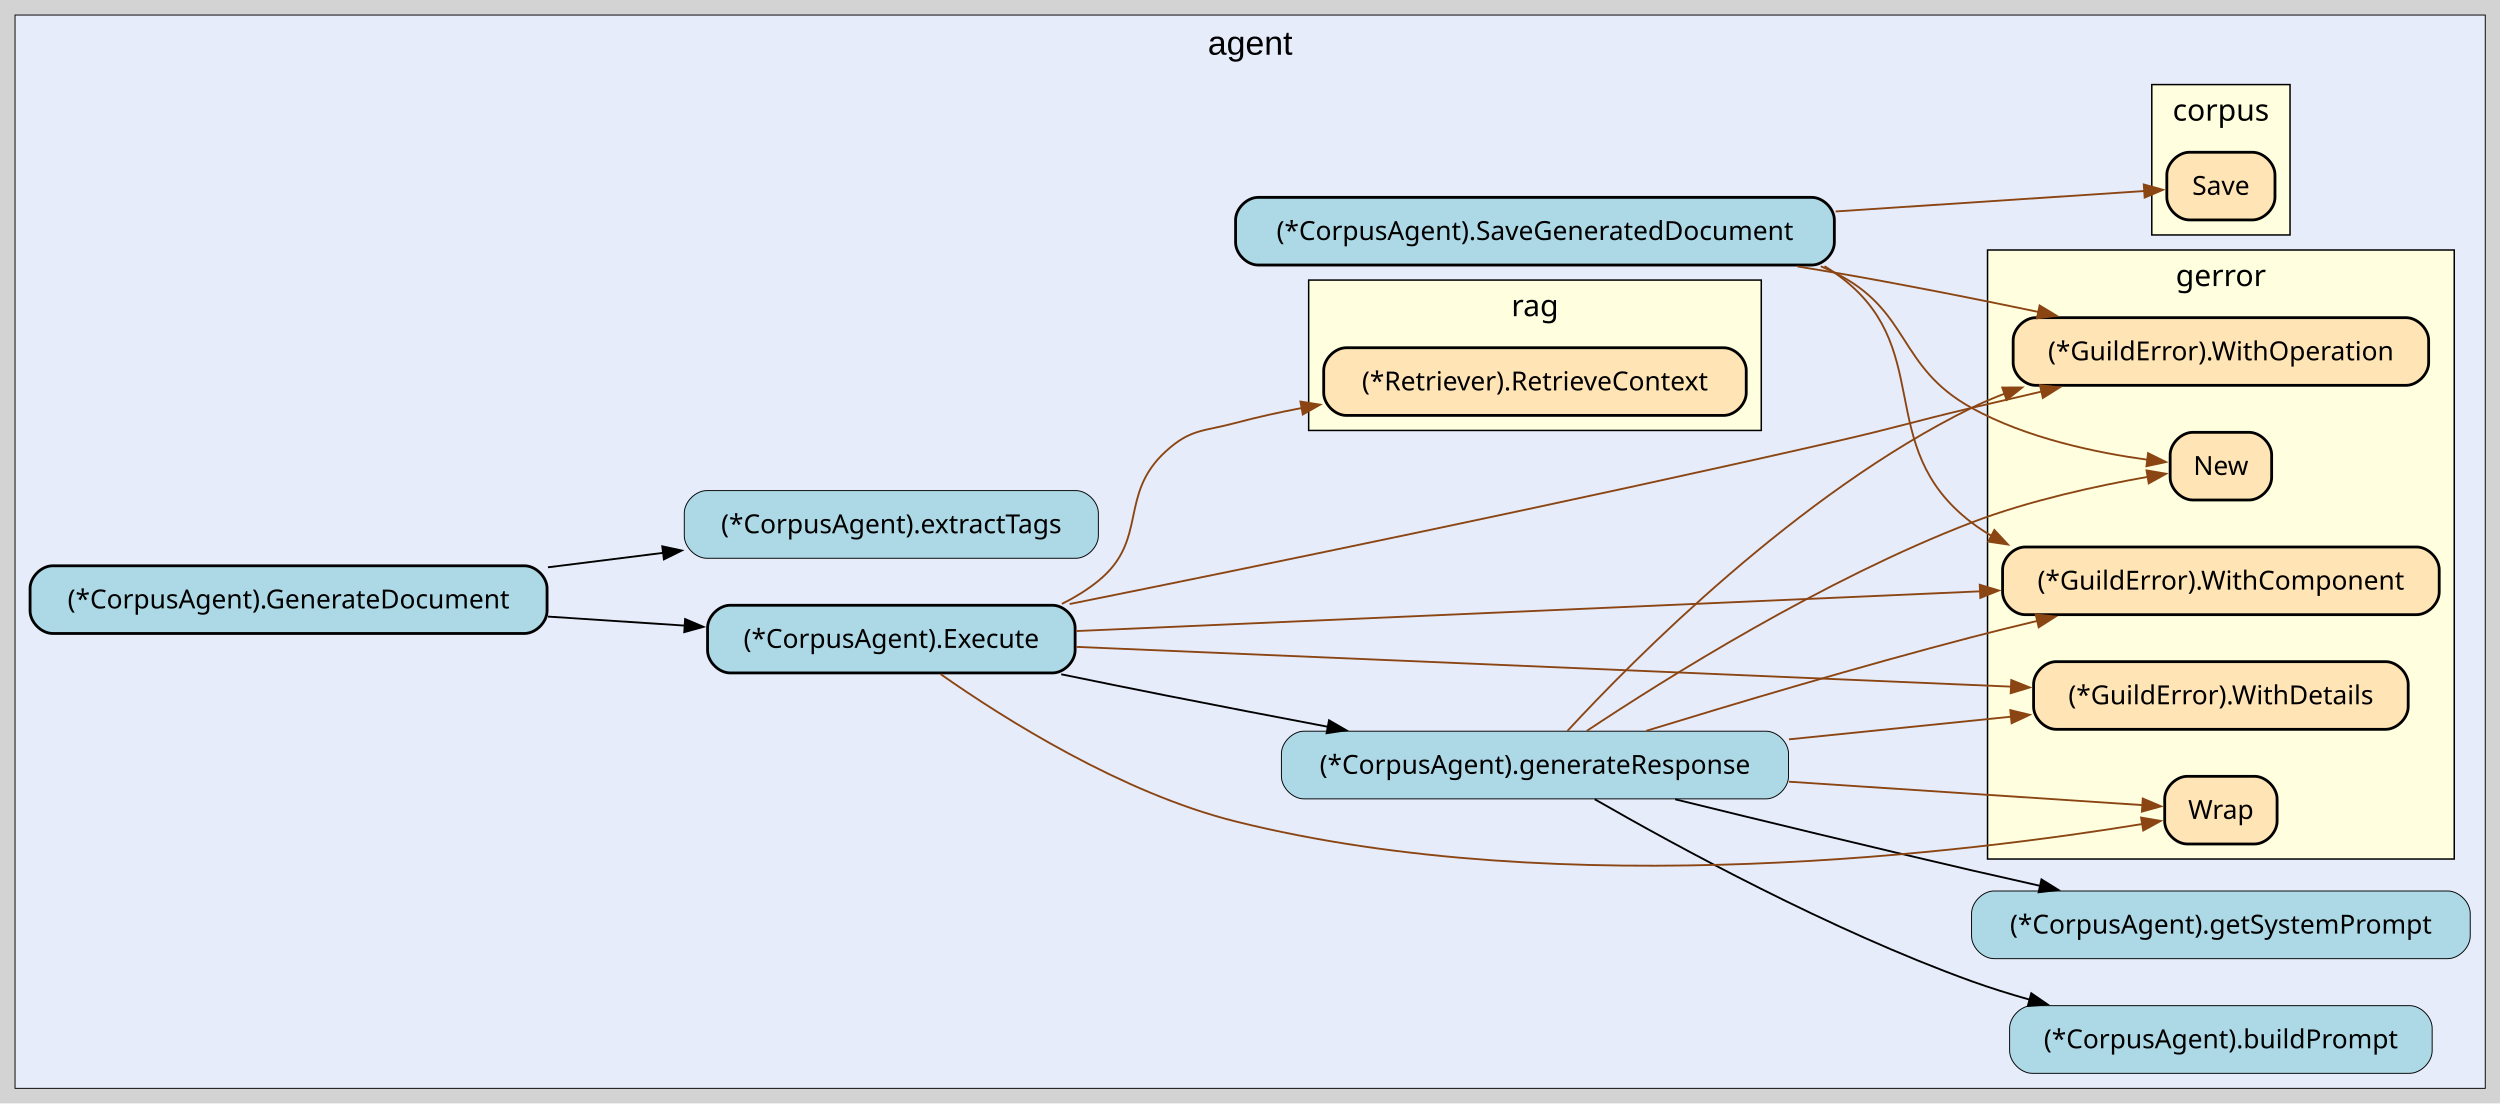
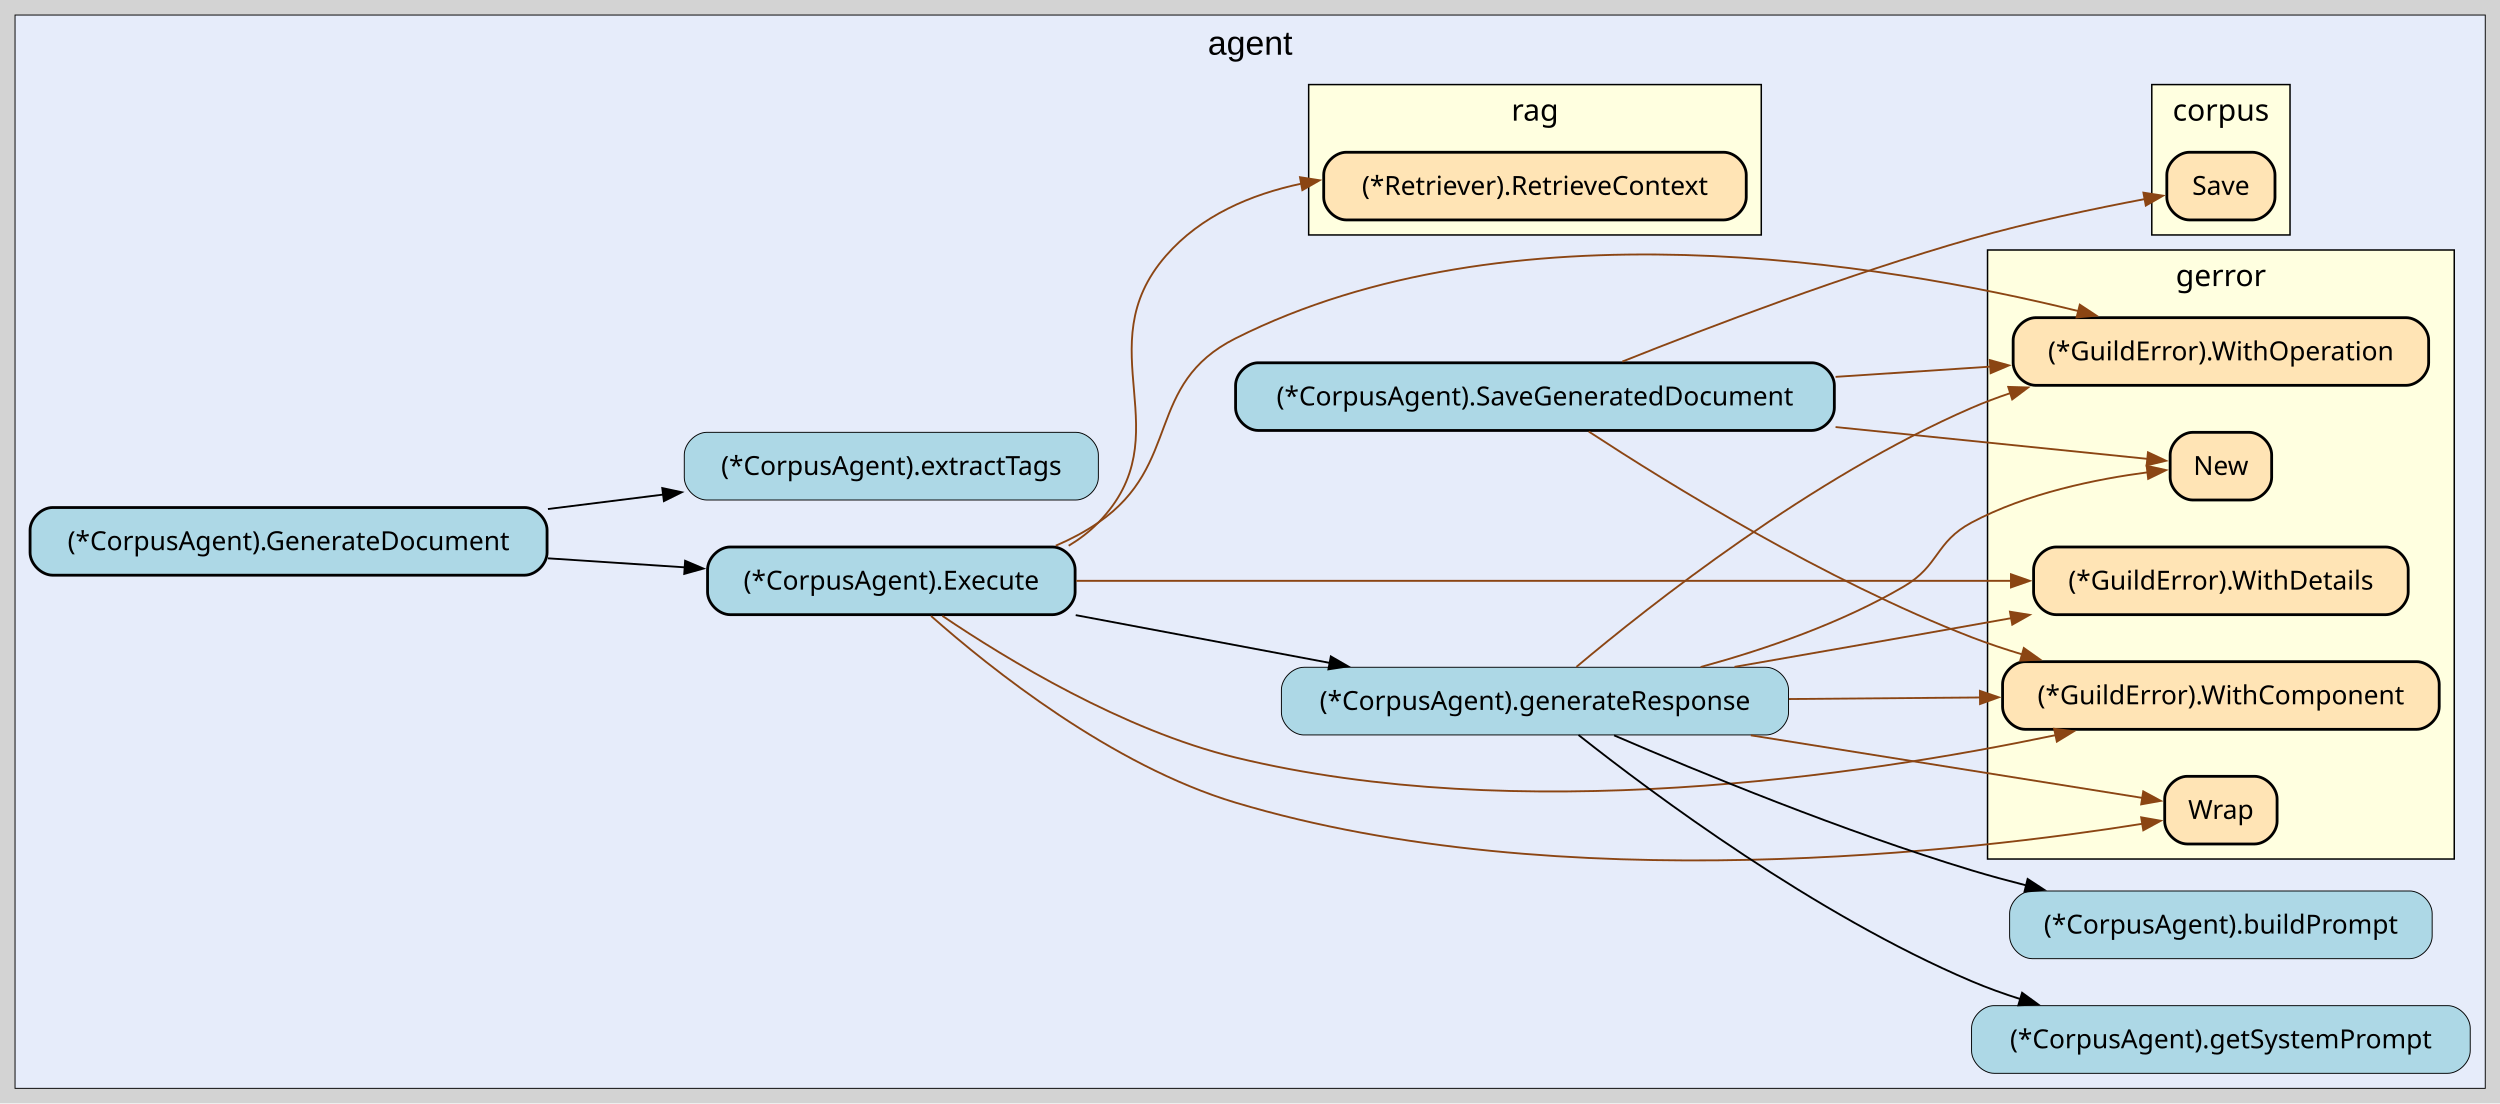
<svg xmlns="http://www.w3.org/2000/svg" xmlns:xlink="http://www.w3.org/1999/xlink" width="1330pt" height="587pt" viewBox="0.00 0.00 1330.00 587.00">
  <g id="graph0" class="graph" transform="scale(1 1) rotate(0) translate(0 587)">
    <polygon fill="lightgray" stroke="none" points="0,0 0,-587 1330.16,-587 1330.16,0 0,0" />
    <g id="clust1" class="cluster">
      <polygon fill="#e6ecfa" stroke="black" stroke-width="0.5" points="8,-8 8,-579 1322.16,-579 1322.16,-8 8,-8" />
      <text xml:space="preserve" text-anchor="middle" x="665.08" y="-557.9" font-family="Arial" font-size="18.00">agent</text>
    </g>
    <g id="clust2" class="cluster">
      <g id="a_clust2">
        <a xlink:href="/?f=github.com/guild-framework/guild-core/pkg/corpus" xlink:title="package: github.com/guild-framework/guild-core/pkg/corpus">
          <polygon fill="lightyellow" stroke="black" stroke-width="0.8" points="1144.75,-462 1144.75,-542 1218.29,-542 1218.29,-462 1144.75,-462" />
          <text xml:space="preserve" text-anchor="middle" x="1181.52" y="-522.8" font-family="Tahoma bold" font-size="16.00">corpus</text>
        </a>
      </g>
    </g>
    <g id="clust3" class="cluster">
      <g id="a_clust3">
        <a xlink:href="/?f=github.com/guild-framework/guild-core/pkg/gerror" xlink:title="package: github.com/guild-framework/guild-core/pkg/gerror">
          <polygon fill="lightyellow" stroke="black" stroke-width="0.8" points="1057.37,-130 1057.37,-454 1305.66,-454 1305.66,-130 1057.37,-130" />
          <text xml:space="preserve" text-anchor="middle" x="1181.52" y="-434.8" font-family="Tahoma bold" font-size="16.00">gerror</text>
        </a>
      </g>
    </g>
    <g id="clust4" class="cluster">
      <g id="a_clust4">
        <a xlink:href="/?f=github.com/guild-framework/guild-core/pkg/memory/rag" xlink:title="package: github.com/guild-framework/guild-core/pkg/memory/rag">
-           <polygon fill="lightyellow" stroke="black" stroke-width="0.8" points="696.21,-358 696.21,-438 937,-438 937,-358 696.21,-358" />
-           <text xml:space="preserve" text-anchor="middle" x="816.6" y="-418.8" font-family="Tahoma bold" font-size="16.00">rag</text>
+           <polygon fill="lightyellow" stroke="black" stroke-width="0.8" points="696.21,-462 696.21,-542 937,-542 937,-462 696.21,-462" />
+           <text xml:space="preserve" text-anchor="middle" x="816.6" y="-522.8" font-family="Tahoma bold" font-size="16.00">rag</text>
        </a>
      </g>
    </g>
    <g id="node1" class="node">
      <g id="a_node1">
-         <a xlink:title="(*github.com/guild-framework/guild-core/pkg/corpus/agent.CorpusAgent).generateResponse | defined in corpus_agent.go:158&#10;at corpus_agent.go:210: calling [(*github.com/guild-framework/guild-core/pkg/gerror.GuildError).WithDetails]&#10;at corpus_agent.go:211: calling [(*github.com/guild-framework/guild-core/pkg/gerror.GuildError).WithDetails]&#10;at corpus_agent.go:218: calling [(*github.com/guild-framework/guild-core/pkg/gerror.GuildError).WithDetails]&#10;at corpus_agent.go:215: calling [github.com/guild-framework/guild-core/pkg/gerror.New]&#10;at corpus_agent.go:207: calling [github.com/guild-framework/guild-core/pkg/gerror.Wrap]&#10;at corpus_agent.go:209: calling [(*github.com/guild-framework/guild-core/pkg/gerror.GuildError).WithOperation]&#10;at corpus_agent.go:217: calling [(*github.com/guild-framework/guild-core/pkg/gerror.GuildError).WithOperation]&#10;at corpus_agent.go:160: calling [(*github.com/guild-framework/guild-core/pkg/corpus/agent.CorpusAgent).buildPrompt]&#10;at corpus_agent.go:166: calling [(*github.com/guild-framework/guild-core/pkg/corpus/agent.CorpusAgent).getSystemPrompt]&#10;at corpus_agent.go:208: calling [(*github.com/guild-framework/guild-core/pkg/gerror.GuildError).WithComponent]&#10;at corpus_agent.go:216: calling [(*github.com/guild-framework/guild-core/pkg/gerror.GuildError).WithComponent]">
-           <path fill="lightblue" stroke="black" stroke-width="0.5" d="M939.5,-198C939.5,-198 693.71,-198 693.71,-198 687.71,-198 681.71,-192 681.71,-186 681.71,-186 681.71,-174 681.71,-174 681.71,-168 687.71,-162 693.71,-162 693.71,-162 939.5,-162 939.5,-162 945.5,-162 951.5,-168 951.5,-174 951.5,-174 951.5,-186 951.5,-186 951.5,-192 945.5,-198 939.5,-198" />
-           <text xml:space="preserve" text-anchor="middle" x="816.6" y="-175.32" font-family="Verdana" font-size="14.00">(*CorpusAgent).generateResponse</text>
-         </a>
-       </g>
-     </g>
-     <g id="node2" class="node">
-       <g id="a_node2">
-         <a xlink:title="(*github.com/guild-framework/guild-core/pkg/corpus/agent.CorpusAgent).buildPrompt | defined in corpus_agent.go:225">
-           <path fill="lightblue" stroke="black" stroke-width="0.5" d="M1281.91,-52C1281.91,-52 1081.12,-52 1081.12,-52 1075.12,-52 1069.12,-46 1069.12,-40 1069.12,-40 1069.12,-28 1069.12,-28 1069.12,-22 1075.12,-16 1081.12,-16 1081.12,-16 1281.91,-16 1281.91,-16 1287.91,-16 1293.91,-22 1293.91,-28 1293.91,-28 1293.91,-40 1293.91,-40 1293.91,-46 1287.91,-52 1281.91,-52" />
-           <text xml:space="preserve" text-anchor="middle" x="1181.52" y="-29.32" font-family="Verdana" font-size="14.00">(*CorpusAgent).buildPrompt</text>
-         </a>
-       </g>
-     </g>
-     <g id="edge17" class="edge">
-       <g id="a_edge17">
-         <a xlink:title="at corpus_agent.go:160: calling [(*github.com/guild-framework/guild-core/pkg/corpus/agent.CorpusAgent).buildPrompt]">
-           <path fill="none" stroke="black" d="M848.38,-161.81C891.77,-136.86 974,-92.02 1048.87,-65 1058.79,-61.42 1069.28,-58.14 1079.83,-55.17" />
-           <polygon fill="black" stroke="black" points="1080.64,-58.58 1089.37,-52.58 1078.8,-51.82 1080.64,-58.58" />
-         </a>
-       </g>
-     </g>
-     <g id="node3" class="node">
-       <g id="a_node3">
-         <a xlink:title="(*github.com/guild-framework/guild-core/pkg/corpus/agent.CorpusAgent).getSystemPrompt | defined in corpus_agent.go:261">
-           <path fill="lightblue" stroke="black" stroke-width="0.5" d="M1302.16,-113C1302.16,-113 1060.87,-113 1060.87,-113 1054.87,-113 1048.87,-107 1048.87,-101 1048.87,-101 1048.87,-89 1048.87,-89 1048.87,-83 1054.87,-77 1060.87,-77 1060.87,-77 1302.16,-77 1302.16,-77 1308.16,-77 1314.16,-83 1314.16,-89 1314.16,-89 1314.16,-101 1314.16,-101 1314.16,-107 1308.16,-113 1302.16,-113" />
-           <text xml:space="preserve" text-anchor="middle" x="1181.52" y="-90.33" font-family="Verdana" font-size="14.00">(*CorpusAgent).getSystemPrompt</text>
+         <a xlink:title="(*github.com/guild-framework/guild-core/pkg/corpus/agent.CorpusAgent).SaveGeneratedDocument | defined in corpus_agent.go:139&#10;at corpus_agent.go:142: calling [github.com/guild-framework/guild-core/pkg/gerror.New]&#10;at corpus_agent.go:148: calling [github.com/guild-framework/guild-core/pkg/gerror.New]&#10;at corpus_agent.go:144: calling [(*github.com/guild-framework/guild-core/pkg/gerror.GuildError).WithOperation]&#10;at corpus_agent.go:150: calling [(*github.com/guild-framework/guild-core/pkg/gerror.GuildError).WithOperation]&#10;at corpus_agent.go:143: calling [(*github.com/guild-framework/guild-core/pkg/gerror.GuildError).WithComponent]&#10;at corpus_agent.go:149: calling [(*github.com/guild-framework/guild-core/pkg/gerror.GuildError).WithComponent]&#10;at corpus_agent.go:154: calling [github.com/guild-framework/guild-core/pkg/corpus.Save]">
+           <path fill="lightblue" stroke="black" stroke-width="1.5" d="M963.87,-394C963.87,-394 669.33,-394 669.33,-394 663.33,-394 657.33,-388 657.33,-382 657.33,-382 657.33,-370 657.33,-370 657.33,-364 663.33,-358 669.33,-358 669.33,-358 963.87,-358 963.87,-358 969.87,-358 975.87,-364 975.87,-370 975.87,-370 975.87,-382 975.87,-382 975.87,-388 969.87,-394 963.87,-394" />
+           <text xml:space="preserve" text-anchor="middle" x="816.6" y="-371.32" font-family="Verdana" font-size="14.00">(*CorpusAgent).SaveGeneratedDocument</text>
+         </a>
+       </g>
+     </g>
+     <g id="node8" class="node">
+       <g id="a_node8">
+         <a xlink:title="github.com/guild-framework/guild-core/pkg/corpus.Save | defined in storage.go:80">
+           <path fill="moccasin" stroke="black" stroke-width="1.5" d="M1198.29,-506C1198.29,-506 1164.75,-506 1164.75,-506 1158.75,-506 1152.75,-500 1152.75,-494 1152.75,-494 1152.75,-482 1152.75,-482 1152.75,-476 1158.75,-470 1164.75,-470 1164.75,-470 1198.29,-470 1198.29,-470 1204.29,-470 1210.29,-476 1210.29,-482 1210.29,-482 1210.29,-494 1210.29,-494 1210.29,-500 1204.29,-506 1198.29,-506" />
+           <text xml:space="preserve" text-anchor="middle" x="1181.52" y="-483.32" font-family="Verdana" font-size="14.00">Save</text>
        </a>
      </g>
    </g>
    <g id="edge18" class="edge">
      <g id="a_edge18">
-         <a xlink:title="at corpus_agent.go:166: calling [(*github.com/guild-framework/guild-core/pkg/corpus/agent.CorpusAgent).getSystemPrompt]">
-           <path fill="none" stroke="black" d="M891.2,-161.77C936.59,-150.62 996.04,-136.21 1048.87,-124 1060.65,-121.28 1073.04,-118.47 1085.32,-115.73" />
-           <polygon fill="black" stroke="black" points="1086.06,-119.15 1095.06,-113.56 1084.54,-112.31 1086.06,-119.15" />
+         <a xlink:title="at corpus_agent.go:154: calling [github.com/guild-framework/guild-core/pkg/corpus.Save]">
+           <path fill="none" stroke="saddlebrown" d="M863.06,-394.64C909.25,-413.07 983.16,-441.18 1048.87,-460 1079.49,-468.77 1114.83,-476.14 1141.18,-481.12" />
+           <polygon fill="saddlebrown" stroke="saddlebrown" points="1140.29,-484.51 1150.76,-482.89 1141.56,-477.63 1140.29,-484.51" />
        </a>
      </g>
    </g>
    <g id="node9" class="node">
      <g id="a_node9">
-         <a xlink:title="github.com/guild-framework/guild-core/pkg/gerror.Wrap | defined in errors.go:223">
-           <path fill="moccasin" stroke="black" stroke-width="1.5" d="M1199.41,-174C1199.41,-174 1163.62,-174 1163.62,-174 1157.62,-174 1151.62,-168 1151.62,-162 1151.62,-162 1151.62,-150 1151.62,-150 1151.62,-144 1157.62,-138 1163.62,-138 1163.62,-138 1199.41,-138 1199.41,-138 1205.41,-138 1211.41,-144 1211.41,-150 1211.41,-150 1211.41,-162 1211.41,-162 1211.41,-168 1205.41,-174 1199.41,-174" />
-           <text xml:space="preserve" text-anchor="middle" x="1181.52" y="-151.32" font-family="Verdana" font-size="14.00">Wrap</text>
-         </a>
-       </g>
-     </g>
-     <g id="edge8" class="edge">
-       <g id="a_edge8">
-         <a xlink:title="at corpus_agent.go:207: calling [github.com/guild-framework/guild-core/pkg/gerror.Wrap]">
-           <path fill="none" stroke="saddlebrown" d="M951.71,-171.13C1018.43,-166.72 1094.34,-161.7 1139.79,-158.69" />
-           <polygon fill="saddlebrown" stroke="saddlebrown" points="1139.95,-162.19 1149.7,-158.04 1139.49,-155.21 1139.95,-162.19" />
+         <a xlink:title="github.com/guild-framework/guild-core/pkg/gerror.New | defined in errors.go:190">
+           <path fill="moccasin" stroke="black" stroke-width="1.5" d="M1196.52,-357C1196.52,-357 1166.52,-357 1166.52,-357 1160.52,-357 1154.52,-351 1154.52,-345 1154.52,-345 1154.52,-333 1154.52,-333 1154.52,-327 1160.52,-321 1166.52,-321 1166.52,-321 1196.52,-321 1196.52,-321 1202.52,-321 1208.52,-327 1208.52,-333 1208.52,-333 1208.52,-345 1208.52,-345 1208.52,-351 1202.52,-357 1196.52,-357" />
+           <text xml:space="preserve" text-anchor="middle" x="1181.52" y="-334.32" font-family="Verdana" font-size="14.00">New</text>
+         </a>
+       </g>
+     </g>
+     <g id="edge7" class="edge">
+       <g id="a_edge7">
+         <a xlink:title="at corpus_agent.go:142: calling [github.com/guild-framework/guild-core/pkg/gerror.New]&#10;at corpus_agent.go:148: calling [github.com/guild-framework/guild-core/pkg/gerror.New]">
+           <path fill="none" stroke="saddlebrown" d="M976.52,-359.8C1037.96,-353.53 1102.92,-346.91 1142.59,-342.87" />
+           <polygon fill="saddlebrown" stroke="saddlebrown" points="1142.72,-346.37 1152.31,-341.88 1142.01,-339.41 1142.72,-346.37" />
        </a>
      </g>
    </g>
    <g id="node10" class="node">
      <g id="a_node10">
        <a xlink:title="(*github.com/guild-framework/guild-core/pkg/gerror.GuildError).WithComponent | defined in errors.go:156">
-           <path fill="moccasin" stroke="black" stroke-width="1.5" d="M1285.66,-296C1285.66,-296 1077.37,-296 1077.37,-296 1071.37,-296 1065.37,-290 1065.37,-284 1065.37,-284 1065.37,-272 1065.37,-272 1065.37,-266 1071.37,-260 1077.37,-260 1077.37,-260 1285.66,-260 1285.66,-260 1291.66,-260 1297.66,-266 1297.66,-272 1297.66,-272 1297.66,-284 1297.66,-284 1297.66,-290 1291.66,-296 1285.66,-296" />
-           <text xml:space="preserve" text-anchor="middle" x="1181.52" y="-273.32" font-family="Verdana" font-size="14.00">(*GuildError).WithComponent</text>
-         </a>
-       </g>
-     </g>
-     <g id="edge19" class="edge">
-       <g id="a_edge19">
-         <a xlink:title="at corpus_agent.go:208: calling [(*github.com/guild-framework/guild-core/pkg/gerror.GuildError).WithComponent]&#10;at corpus_agent.go:216: calling [(*github.com/guild-framework/guild-core/pkg/gerror.GuildError).WithComponent]">
-           <path fill="none" stroke="saddlebrown" d="M875.78,-198.19C922.38,-212.5 989.54,-232.53 1048.87,-248 1060.25,-250.97 1072.22,-253.92 1084.11,-256.75" />
-           <polygon fill="saddlebrown" stroke="saddlebrown" points="1082.99,-260.09 1093.52,-258.97 1084.59,-253.27 1082.99,-260.09" />
+           <path fill="moccasin" stroke="black" stroke-width="1.5" d="M1285.66,-235C1285.66,-235 1077.37,-235 1077.37,-235 1071.37,-235 1065.37,-229 1065.37,-223 1065.37,-223 1065.37,-211 1065.37,-211 1065.37,-205 1071.37,-199 1077.37,-199 1077.37,-199 1285.66,-199 1285.66,-199 1291.66,-199 1297.66,-205 1297.66,-211 1297.66,-211 1297.66,-223 1297.66,-223 1297.66,-229 1291.66,-235 1285.66,-235" />
+           <text xml:space="preserve" text-anchor="middle" x="1181.52" y="-212.32" font-family="Verdana" font-size="14.00">(*GuildError).WithComponent</text>
+         </a>
+       </g>
+     </g>
+     <g id="edge17" class="edge">
+       <g id="a_edge17">
+         <a xlink:title="at corpus_agent.go:143: calling [(*github.com/guild-framework/guild-core/pkg/gerror.GuildError).WithComponent]&#10;at corpus_agent.go:149: calling [(*github.com/guild-framework/guild-core/pkg/gerror.GuildError).WithComponent]">
+           <path fill="none" stroke="saddlebrown" d="M845.22,-357.41C887.39,-329.8 971.17,-277.99 1048.87,-248 1057.53,-244.66 1066.65,-241.61 1075.89,-238.84" />
+           <polygon fill="saddlebrown" stroke="saddlebrown" points="1076.67,-242.26 1085.31,-236.14 1074.74,-235.53 1076.67,-242.26" />
        </a>
      </g>
    </g>
    <g id="node11" class="node">
      <g id="a_node11">
        <a xlink:title="(*github.com/guild-framework/guild-core/pkg/gerror.GuildError).WithOperation | defined in errors.go:162">
          <path fill="moccasin" stroke="black" stroke-width="1.5" d="M1280.04,-418C1280.04,-418 1083,-418 1083,-418 1077,-418 1071,-412 1071,-406 1071,-406 1071,-394 1071,-394 1071,-388 1077,-382 1083,-382 1083,-382 1280.04,-382 1280.04,-382 1286.04,-382 1292.04,-388 1292.04,-394 1292.04,-394 1292.04,-406 1292.04,-406 1292.04,-412 1286.04,-418 1280.04,-418" />
          <text xml:space="preserve" text-anchor="middle" x="1181.52" y="-395.32" font-family="Verdana" font-size="14.00">(*GuildError).WithOperation</text>
        </a>
      </g>
    </g>
-     <g id="edge13" class="edge">
-       <g id="a_edge13">
-         <a xlink:title="at corpus_agent.go:209: calling [(*github.com/guild-framework/guild-core/pkg/gerror.GuildError).WithOperation]&#10;at corpus_agent.go:217: calling [(*github.com/guild-framework/guild-core/pkg/gerror.GuildError).WithOperation]">
-           <path fill="none" stroke="saddlebrown" d="M833.88,-198.15C869.11,-236.26 956.72,-324.82 1048.87,-370 1054.6,-372.81 1060.6,-375.36 1066.75,-377.68" />
-           <polygon fill="saddlebrown" stroke="saddlebrown" points="1065.19,-380.84 1075.79,-380.86 1067.51,-374.24 1065.19,-380.84" />
-         </a>
-       </g>
-     </g>
-     <g id="node12" class="node">
-       <g id="a_node12">
-         <a xlink:title="(*github.com/guild-framework/guild-core/pkg/gerror.GuildError).WithDetails | defined in errors.go:147">
-           <path fill="moccasin" stroke="black" stroke-width="1.5" d="M1269.16,-235C1269.16,-235 1093.87,-235 1093.87,-235 1087.87,-235 1081.87,-229 1081.87,-223 1081.87,-223 1081.87,-211 1081.87,-211 1081.87,-205 1087.87,-199 1093.87,-199 1093.87,-199 1269.16,-199 1269.16,-199 1275.16,-199 1281.16,-205 1281.16,-211 1281.16,-211 1281.16,-223 1281.16,-223 1281.16,-229 1275.16,-235 1269.16,-235" />
-           <text xml:space="preserve" text-anchor="middle" x="1181.52" y="-212.32" font-family="Verdana" font-size="14.00">(*GuildError).WithDetails</text>
-         </a>
-       </g>
-     </g>
-     <g id="edge1" class="edge">
-       <g id="a_edge1">
-         <a xlink:title="at corpus_agent.go:210: calling [(*github.com/guild-framework/guild-core/pkg/gerror.GuildError).WithDetails]&#10;at corpus_agent.go:211: calling [(*github.com/guild-framework/guild-core/pkg/gerror.GuildError).WithDetails]&#10;at corpus_agent.go:218: calling [(*github.com/guild-framework/guild-core/pkg/gerror.GuildError).WithDetails]">
-           <path fill="none" stroke="saddlebrown" d="M951.71,-193.67C990.59,-197.64 1032.59,-201.92 1069.87,-205.72" />
-           <polygon fill="saddlebrown" stroke="saddlebrown" points="1069.47,-209.2 1079.77,-206.73 1070.18,-202.23 1069.47,-209.2" />
-         </a>
-       </g>
-     </g>
-     <g id="node13" class="node">
-       <g id="a_node13">
-         <a xlink:title="github.com/guild-framework/guild-core/pkg/gerror.New | defined in errors.go:190">
-           <path fill="moccasin" stroke="black" stroke-width="1.5" d="M1196.52,-357C1196.52,-357 1166.52,-357 1166.52,-357 1160.52,-357 1154.52,-351 1154.52,-345 1154.52,-345 1154.52,-333 1154.52,-333 1154.52,-327 1160.52,-321 1166.52,-321 1166.52,-321 1196.52,-321 1196.52,-321 1202.52,-321 1208.52,-327 1208.52,-333 1208.52,-333 1208.52,-345 1208.52,-345 1208.52,-351 1202.52,-357 1196.52,-357" />
-           <text xml:space="preserve" text-anchor="middle" x="1181.52" y="-334.32" font-family="Verdana" font-size="14.00">New</text>
-         </a>
-       </g>
-     </g>
-     <g id="edge5" class="edge">
-       <g id="a_edge5">
-         <a xlink:title="at corpus_agent.go:215: calling [github.com/guild-framework/guild-core/pkg/gerror.New]">
-           <path fill="none" stroke="saddlebrown" d="M844.13,-198.13C885.89,-225.89 970.32,-278.86 1048.87,-309 1079.47,-320.74 1115.91,-328.61 1142.69,-333.33" />
-           <polygon fill="saddlebrown" stroke="saddlebrown" points="1141.95,-336.75 1152.39,-334.97 1143.12,-329.85 1141.95,-336.75" />
-         </a>
-       </g>
-     </g>
-     <g id="node4" class="node">
-       <g id="a_node4">
-         <a xlink:title="(*github.com/guild-framework/guild-core/pkg/corpus/agent.CorpusAgent).Execute | defined in corpus_agent.go:65&#10;at corpus_agent.go:81: calling [(*github.com/guild-framework/guild-core/pkg/memory/rag.Retriever).RetrieveContext]&#10;at corpus_agent.go:84: calling [(*github.com/guild-framework/guild-core/pkg/gerror.GuildError).WithComponent]&#10;at corpus_agent.go:94: calling [(*github.com/guild-framework/guild-core/pkg/gerror.GuildError).WithComponent]&#10;at corpus_agent.go:83: calling [github.com/guild-framework/guild-core/pkg/gerror.Wrap]&#10;at corpus_agent.go:93: calling [github.com/guild-framework/guild-core/pkg/gerror.Wrap]&#10;at corpus_agent.go:86: calling [(*github.com/guild-framework/guild-core/pkg/gerror.GuildError).WithDetails]&#10;at corpus_agent.go:87: calling [(*github.com/guild-framework/guild-core/pkg/gerror.GuildError).WithDetails]&#10;at corpus_agent.go:96: calling [(*github.com/guild-framework/guild-core/pkg/gerror.GuildError).WithDetails]&#10;at corpus_agent.go:97: calling [(*github.com/guild-framework/guild-core/pkg/gerror.GuildError).WithDetails]&#10;at corpus_agent.go:85: calling [(*github.com/guild-framework/guild-core/pkg/gerror.GuildError).WithOperation]&#10;at corpus_agent.go:95: calling [(*github.com/guild-framework/guild-core/pkg/gerror.GuildError).WithOperation]&#10;at corpus_agent.go:91: calling [(*github.com/guild-framework/guild-core/pkg/corpus/agent.CorpusAgent).generateResponse]">
-           <path fill="lightblue" stroke="black" stroke-width="1.5" d="M559.96,-265C559.96,-265 388.42,-265 388.42,-265 382.42,-265 376.42,-259 376.42,-253 376.42,-253 376.42,-241 376.42,-241 376.42,-235 382.42,-229 388.42,-229 388.42,-229 559.96,-229 559.96,-229 565.96,-229 571.96,-235 571.96,-241 571.96,-241 571.96,-253 571.96,-253 571.96,-259 565.96,-265 559.96,-265" />
-           <text xml:space="preserve" text-anchor="middle" x="474.19" y="-242.32" font-family="Verdana" font-size="14.00">(*CorpusAgent).Execute</text>
-         </a>
-       </g>
-     </g>
-     <g id="edge15" class="edge">
-       <g id="a_edge15">
+     <g id="edge8" class="edge">
+       <g id="a_edge8">
+         <a xlink:title="at corpus_agent.go:144: calling [(*github.com/guild-framework/guild-core/pkg/gerror.GuildError).WithOperation]&#10;at corpus_agent.go:150: calling [(*github.com/guild-framework/guild-core/pkg/gerror.GuildError).WithOperation]">
+           <path fill="none" stroke="saddlebrown" d="M976.52,-386.51C1004.2,-388.34 1032.59,-390.22 1059.07,-391.97" />
+           <polygon fill="saddlebrown" stroke="saddlebrown" points="1058.57,-395.44 1068.78,-392.61 1059.03,-388.46 1058.57,-395.44" />
+         </a>
+       </g>
+     </g>
+     <g id="node2" class="node">
+       <g id="a_node2">
+         <a xlink:title="(*github.com/guild-framework/guild-core/pkg/corpus/agent.CorpusAgent).Execute | defined in corpus_agent.go:65&#10;at corpus_agent.go:81: calling [(*github.com/guild-framework/guild-core/pkg/memory/rag.Retriever).RetrieveContext]&#10;at corpus_agent.go:83: calling [github.com/guild-framework/guild-core/pkg/gerror.Wrap]&#10;at corpus_agent.go:93: calling [github.com/guild-framework/guild-core/pkg/gerror.Wrap]&#10;at corpus_agent.go:84: calling [(*github.com/guild-framework/guild-core/pkg/gerror.GuildError).WithComponent]&#10;at corpus_agent.go:94: calling [(*github.com/guild-framework/guild-core/pkg/gerror.GuildError).WithComponent]&#10;at corpus_agent.go:86: calling [(*github.com/guild-framework/guild-core/pkg/gerror.GuildError).WithDetails]&#10;at corpus_agent.go:87: calling [(*github.com/guild-framework/guild-core/pkg/gerror.GuildError).WithDetails]&#10;at corpus_agent.go:96: calling [(*github.com/guild-framework/guild-core/pkg/gerror.GuildError).WithDetails]&#10;at corpus_agent.go:97: calling [(*github.com/guild-framework/guild-core/pkg/gerror.GuildError).WithDetails]&#10;at corpus_agent.go:85: calling [(*github.com/guild-framework/guild-core/pkg/gerror.GuildError).WithOperation]&#10;at corpus_agent.go:95: calling [(*github.com/guild-framework/guild-core/pkg/gerror.GuildError).WithOperation]&#10;at corpus_agent.go:91: calling [(*github.com/guild-framework/guild-core/pkg/corpus/agent.CorpusAgent).generateResponse]">
+           <path fill="lightblue" stroke="black" stroke-width="1.5" d="M559.96,-296C559.96,-296 388.42,-296 388.42,-296 382.42,-296 376.42,-290 376.42,-284 376.42,-284 376.42,-272 376.42,-272 376.42,-266 382.42,-260 388.42,-260 388.42,-260 559.96,-260 559.96,-260 565.96,-260 571.96,-266 571.96,-272 571.96,-272 571.96,-284 571.96,-284 571.96,-290 565.96,-296 559.96,-296" />
+           <text xml:space="preserve" text-anchor="middle" x="474.19" y="-273.32" font-family="Verdana" font-size="14.00">(*CorpusAgent).Execute</text>
+         </a>
+       </g>
+     </g>
+     <g id="node3" class="node">
+       <g id="a_node3">
+         <a xlink:title="(*github.com/guild-framework/guild-core/pkg/corpus/agent.CorpusAgent).generateResponse | defined in corpus_agent.go:158&#10;at corpus_agent.go:207: calling [github.com/guild-framework/guild-core/pkg/gerror.Wrap]&#10;at corpus_agent.go:208: calling [(*github.com/guild-framework/guild-core/pkg/gerror.GuildError).WithComponent]&#10;at corpus_agent.go:216: calling [(*github.com/guild-framework/guild-core/pkg/gerror.GuildError).WithComponent]&#10;at corpus_agent.go:215: calling [github.com/guild-framework/guild-core/pkg/gerror.New]&#10;at corpus_agent.go:160: calling [(*github.com/guild-framework/guild-core/pkg/corpus/agent.CorpusAgent).buildPrompt]&#10;at corpus_agent.go:210: calling [(*github.com/guild-framework/guild-core/pkg/gerror.GuildError).WithDetails]&#10;at corpus_agent.go:211: calling [(*github.com/guild-framework/guild-core/pkg/gerror.GuildError).WithDetails]&#10;at corpus_agent.go:218: calling [(*github.com/guild-framework/guild-core/pkg/gerror.GuildError).WithDetails]&#10;at corpus_agent.go:166: calling [(*github.com/guild-framework/guild-core/pkg/corpus/agent.CorpusAgent).getSystemPrompt]&#10;at corpus_agent.go:209: calling [(*github.com/guild-framework/guild-core/pkg/gerror.GuildError).WithOperation]&#10;at corpus_agent.go:217: calling [(*github.com/guild-framework/guild-core/pkg/gerror.GuildError).WithOperation]">
+           <path fill="lightblue" stroke="black" stroke-width="0.5" d="M939.5,-232C939.5,-232 693.71,-232 693.71,-232 687.71,-232 681.71,-226 681.71,-220 681.71,-220 681.71,-208 681.71,-208 681.71,-202 687.71,-196 693.71,-196 693.71,-196 939.5,-196 939.5,-196 945.5,-196 951.5,-202 951.5,-208 951.5,-208 951.5,-220 951.5,-220 951.5,-226 945.5,-232 939.5,-232" />
+           <text xml:space="preserve" text-anchor="middle" x="816.6" y="-209.32" font-family="Verdana" font-size="14.00">(*CorpusAgent).generateResponse</text>
+         </a>
+       </g>
+     </g>
+     <g id="edge16" class="edge">
+       <g id="a_edge16">
        <a xlink:title="at corpus_agent.go:91: calling [(*github.com/guild-framework/guild-core/pkg/corpus/agent.CorpusAgent).generateResponse]">
-           <path fill="none" stroke="black" d="M564.57,-228.28C582.99,-224.49 602.28,-220.57 620.33,-217 648.27,-211.47 678.49,-205.65 706.62,-200.32" />
-           <polygon fill="black" stroke="black" points="707.04,-203.8 716.21,-198.5 705.74,-196.92 707.04,-203.8" />
-         </a>
-       </g>
-     </g>
-     <g id="edge9" class="edge">
-       <g id="a_edge9">
-         <a xlink:title="at corpus_agent.go:83: calling [github.com/guild-framework/guild-core/pkg/gerror.Wrap]&#10;at corpus_agent.go:93: calling [github.com/guild-framework/guild-core/pkg/gerror.Wrap]">
-           <path fill="none" stroke="saddlebrown" d="M500.37,-228.37C534.08,-204.71 596.67,-165.14 657.33,-150 832.34,-106.3 1050.66,-134.01 1139.78,-148.64" />
-           <polygon fill="saddlebrown" stroke="saddlebrown" points="1139.05,-152.06 1149.49,-150.27 1140.21,-145.16 1139.05,-152.06" />
+           <path fill="none" stroke="black" d="M572.28,-259.75C614.49,-251.81 664.11,-242.48 707.49,-234.32" />
+           <polygon fill="black" stroke="black" points="708,-237.79 717.18,-232.5 706.71,-230.91 708,-237.79" />
        </a>
      </g>
    </g>
    <g id="edge3" class="edge">
      <g id="a_edge3">
        <a xlink:title="at corpus_agent.go:84: calling [(*github.com/guild-framework/guild-core/pkg/gerror.GuildError).WithComponent]&#10;at corpus_agent.go:94: calling [(*github.com/guild-framework/guild-core/pkg/gerror.GuildError).WithComponent]">
-           <path fill="none" stroke="saddlebrown" d="M572.52,-251.28C697.68,-256.78 915.32,-266.34 1053.42,-272.41" />
-           <polygon fill="saddlebrown" stroke="saddlebrown" points="1053.22,-275.91 1063.37,-272.85 1053.53,-268.92 1053.22,-275.91" />
-         </a>
-       </g>
-     </g>
-     <g id="edge14" class="edge">
-       <g id="a_edge14">
+           <path fill="none" stroke="saddlebrown" d="M501.34,-259.35C535.36,-236.35 597.51,-198.53 657.33,-184 807.51,-147.53 988.66,-173.96 1093.61,-195.9" />
+           <polygon fill="saddlebrown" stroke="saddlebrown" points="1092.78,-199.3 1103.29,-197.96 1094.24,-192.45 1092.78,-199.3" />
+         </a>
+       </g>
+     </g>
+     <g id="edge13" class="edge">
+       <g id="a_edge13">
        <a xlink:title="at corpus_agent.go:85: calling [(*github.com/guild-framework/guild-core/pkg/gerror.GuildError).WithOperation]&#10;at corpus_agent.go:95: calling [(*github.com/guild-framework/guild-core/pkg/gerror.GuildError).WithOperation]">
-           <path fill="none" stroke="saddlebrown" d="M569.06,-265.67C669.83,-285.94 834.51,-319.76 975.87,-352 1008.45,-359.43 1016.36,-362.29 1048.87,-370 1060.95,-372.87 1073.67,-375.83 1086.25,-378.73" />
-           <polygon fill="saddlebrown" stroke="saddlebrown" points="1085.24,-382.09 1095.77,-380.92 1086.81,-375.27 1085.24,-382.09" />
-         </a>
-       </g>
-     </g>
-     <g id="edge10" class="edge">
-       <g id="a_edge10">
+           <path fill="none" stroke="saddlebrown" d="M561.64,-296.68C569.65,-300.12 577.36,-304.19 584.33,-309 629.04,-339.83 608.79,-382.63 657.33,-407 802.38,-479.82 999.82,-447.58 1105.86,-421.46" />
+           <polygon fill="saddlebrown" stroke="saddlebrown" points="1106.45,-424.92 1115.3,-419.09 1104.75,-418.13 1106.45,-424.92" />
+         </a>
+       </g>
+     </g>
+     <g id="node12" class="node">
+       <g id="a_node12">
+         <a xlink:title="github.com/guild-framework/guild-core/pkg/gerror.Wrap | defined in errors.go:223">
+           <path fill="moccasin" stroke="black" stroke-width="1.5" d="M1199.41,-174C1199.41,-174 1163.62,-174 1163.62,-174 1157.62,-174 1151.62,-168 1151.62,-162 1151.62,-162 1151.62,-150 1151.62,-150 1151.62,-144 1157.62,-138 1163.62,-138 1163.62,-138 1199.41,-138 1199.41,-138 1205.41,-138 1211.41,-144 1211.41,-150 1211.41,-150 1211.41,-162 1211.41,-162 1211.41,-168 1205.41,-174 1199.41,-174" />
+           <text xml:space="preserve" text-anchor="middle" x="1181.52" y="-151.32" font-family="Verdana" font-size="14.00">Wrap</text>
+         </a>
+       </g>
+     </g>
+     <g id="edge2" class="edge">
+       <g id="a_edge2">
+         <a xlink:title="at corpus_agent.go:83: calling [github.com/guild-framework/guild-core/pkg/gerror.Wrap]&#10;at corpus_agent.go:93: calling [github.com/guild-framework/guild-core/pkg/gerror.Wrap]">
+           <path fill="none" stroke="saddlebrown" d="M495.32,-259.29C526.94,-231.31 591.46,-179.75 657.33,-160 830.32,-108.14 1050.18,-134.42 1139.77,-148.75" />
+           <polygon fill="saddlebrown" stroke="saddlebrown" points="1139.1,-152.19 1149.53,-150.35 1140.23,-145.28 1139.1,-152.19" />
+         </a>
+       </g>
+     </g>
+     <g id="node13" class="node">
+       <g id="a_node13">
+         <a xlink:title="(*github.com/guild-framework/guild-core/pkg/gerror.GuildError).WithDetails | defined in errors.go:147">
+           <path fill="moccasin" stroke="black" stroke-width="1.5" d="M1269.16,-296C1269.16,-296 1093.87,-296 1093.87,-296 1087.87,-296 1081.87,-290 1081.87,-284 1081.87,-284 1081.87,-272 1081.87,-272 1081.87,-266 1087.87,-260 1093.87,-260 1093.87,-260 1269.16,-260 1269.16,-260 1275.16,-260 1281.16,-266 1281.16,-272 1281.16,-272 1281.16,-284 1281.16,-284 1281.16,-290 1275.16,-296 1269.16,-296" />
+           <text xml:space="preserve" text-anchor="middle" x="1181.52" y="-273.32" font-family="Verdana" font-size="14.00">(*GuildError).WithDetails</text>
+         </a>
+       </g>
+     </g>
+     <g id="edge9" class="edge">
+       <g id="a_edge9">
        <a xlink:title="at corpus_agent.go:86: calling [(*github.com/guild-framework/guild-core/pkg/gerror.GuildError).WithDetails]&#10;at corpus_agent.go:87: calling [(*github.com/guild-framework/guild-core/pkg/gerror.GuildError).WithDetails]&#10;at corpus_agent.go:96: calling [(*github.com/guild-framework/guild-core/pkg/gerror.GuildError).WithDetails]&#10;at corpus_agent.go:97: calling [(*github.com/guild-framework/guild-core/pkg/gerror.GuildError).WithDetails]">
-           <path fill="none" stroke="saddlebrown" d="M572.52,-242.86C702.82,-237.32 933.37,-227.51 1070.04,-221.7" />
-           <polygon fill="saddlebrown" stroke="saddlebrown" points="1069.99,-225.2 1079.83,-221.28 1069.69,-218.21 1069.99,-225.2" />
+           <path fill="none" stroke="saddlebrown" d="M572.52,-278C702.82,-278 933.37,-278 1070.04,-278" />
+           <polygon fill="saddlebrown" stroke="saddlebrown" points="1069.83,-281.5 1079.83,-278 1069.83,-274.5 1069.83,-281.5" />
        </a>
      </g>
    </g>
    <g id="node14" class="node">
      <g id="a_node14">
        <a xlink:title="(*github.com/guild-framework/guild-core/pkg/memory/rag.Retriever).RetrieveContext | defined in retriever.go:214">
-           <path fill="moccasin" stroke="black" stroke-width="1.5" d="M917,-402C917,-402 716.21,-402 716.21,-402 710.21,-402 704.21,-396 704.21,-390 704.21,-390 704.21,-378 704.21,-378 704.21,-372 710.21,-366 716.21,-366 716.21,-366 917,-366 917,-366 923,-366 929,-372 929,-378 929,-378 929,-390 929,-390 929,-396 923,-402 917,-402" />
-           <text xml:space="preserve" text-anchor="middle" x="816.6" y="-379.32" font-family="Verdana" font-size="14.00">(*Retriever).RetrieveContext</text>
-         </a>
-       </g>
-     </g>
-     <g id="edge2" class="edge">
-       <g id="a_edge2">
+           <path fill="moccasin" stroke="black" stroke-width="1.5" d="M917,-506C917,-506 716.21,-506 716.21,-506 710.21,-506 704.21,-500 704.21,-494 704.21,-494 704.21,-482 704.21,-482 704.21,-476 710.21,-470 716.21,-470 716.21,-470 917,-470 917,-470 923,-470 929,-476 929,-482 929,-482 929,-494 929,-494 929,-500 923,-506 917,-506" />
+           <text xml:space="preserve" text-anchor="middle" x="816.6" y="-483.32" font-family="Verdana" font-size="14.00">(*Retriever).RetrieveContext</text>
+         </a>
+       </g>
+     </g>
+     <g id="edge1" class="edge">
+       <g id="a_edge1">
        <a xlink:title="at corpus_agent.go:81: calling [(*github.com/guild-framework/guild-core/pkg/memory/rag.Retriever).RetrieveContext]">
-           <path fill="none" stroke="saddlebrown" d="M564.93,-265.74C571.87,-269.16 578.45,-273.21 584.33,-278 611.15,-299.84 594.73,-323.74 620.33,-347 633.46,-358.93 640.19,-357.41 657.33,-362 668.72,-365.05 680.68,-367.69 692.73,-369.98" />
-           <polygon fill="saddlebrown" stroke="saddlebrown" points="691.84,-373.38 702.3,-371.71 693.08,-366.49 691.84,-373.38" />
+           <path fill="none" stroke="saddlebrown" d="M568.53,-296.67C574.31,-300.12 579.66,-304.2 584.33,-309 629.71,-355.69 577.55,-401.92 620.33,-451 638.74,-472.12 665.13,-483.57 692.57,-489.35" />
+           <polygon fill="saddlebrown" stroke="saddlebrown" points="691.59,-492.73 702.05,-491.09 692.85,-485.84 691.59,-492.73" />
+         </a>
+       </g>
+     </g>
+     <g id="node4" class="node">
+       <g id="a_node4">
+         <a xlink:title="(*github.com/guild-framework/guild-core/pkg/corpus/agent.CorpusAgent).buildPrompt | defined in corpus_agent.go:225">
+           <path fill="lightblue" stroke="black" stroke-width="0.5" d="M1281.91,-113C1281.91,-113 1081.12,-113 1081.12,-113 1075.12,-113 1069.12,-107 1069.12,-101 1069.12,-101 1069.12,-89 1069.12,-89 1069.12,-83 1075.12,-77 1081.12,-77 1081.12,-77 1281.91,-77 1281.91,-77 1287.91,-77 1293.91,-83 1293.91,-89 1293.91,-89 1293.91,-101 1293.91,-101 1293.91,-107 1287.91,-113 1281.91,-113" />
+           <text xml:space="preserve" text-anchor="middle" x="1181.52" y="-90.33" font-family="Verdana" font-size="14.00">(*CorpusAgent).buildPrompt</text>
+         </a>
+       </g>
+     </g>
+     <g id="edge10" class="edge">
+       <g id="a_edge10">
+         <a xlink:title="at corpus_agent.go:160: calling [(*github.com/guild-framework/guild-core/pkg/corpus/agent.CorpusAgent).buildPrompt]">
+           <path fill="none" stroke="black" d="M858.7,-195.78C904.42,-176.03 980.83,-144.6 1048.87,-124 1058.23,-121.17 1068.04,-118.49 1077.9,-115.98" />
+           <polygon fill="black" stroke="black" points="1078.7,-119.39 1087.57,-113.6 1077.02,-112.6 1078.7,-119.39" />
        </a>
      </g>
    </g>
    <g id="node5" class="node">
      <g id="a_node5">
-         <a xlink:title="(*github.com/guild-framework/guild-core/pkg/corpus/agent.CorpusAgent).GenerateDocument | defined in corpus_agent.go:116&#10;at corpus_agent.go:118: calling [(*github.com/guild-framework/guild-core/pkg/corpus/agent.CorpusAgent).Execute]&#10;at corpus_agent.go:127: calling [(*github.com/guild-framework/guild-core/pkg/corpus/agent.CorpusAgent).extractTags]">
-           <path fill="lightblue" stroke="black" stroke-width="1.5" d="M279.04,-286C279.04,-286 28,-286 28,-286 22,-286 16,-280 16,-274 16,-274 16,-262 16,-262 16,-256 22,-250 28,-250 28,-250 279.04,-250 279.04,-250 285.04,-250 291.04,-256 291.04,-262 291.04,-262 291.04,-274 291.04,-274 291.04,-280 285.04,-286 279.04,-286" />
-           <text xml:space="preserve" text-anchor="middle" x="153.52" y="-263.32" font-family="Verdana" font-size="14.00">(*CorpusAgent).GenerateDocument</text>
+         <a xlink:title="(*github.com/guild-framework/guild-core/pkg/corpus/agent.CorpusAgent).getSystemPrompt | defined in corpus_agent.go:261">
+           <path fill="lightblue" stroke="black" stroke-width="0.5" d="M1302.16,-52C1302.16,-52 1060.87,-52 1060.87,-52 1054.87,-52 1048.87,-46 1048.87,-40 1048.87,-40 1048.87,-28 1048.87,-28 1048.87,-22 1054.87,-16 1060.87,-16 1060.87,-16 1302.16,-16 1302.16,-16 1308.16,-16 1314.16,-22 1314.16,-28 1314.16,-28 1314.16,-40 1314.16,-40 1314.16,-46 1308.16,-52 1302.16,-52" />
+           <text xml:space="preserve" text-anchor="middle" x="1181.52" y="-29.32" font-family="Verdana" font-size="14.00">(*CorpusAgent).getSystemPrompt</text>
+         </a>
+       </g>
+     </g>
+     <g id="edge14" class="edge">
+       <g id="a_edge14">
+         <a xlink:title="at corpus_agent.go:166: calling [(*github.com/guild-framework/guild-core/pkg/corpus/agent.CorpusAgent).getSystemPrompt]">
+           <path fill="none" stroke="black" d="M839.76,-195.98C879.33,-164.69 965.79,-100.3 1048.87,-65 1057.17,-61.47 1065.93,-58.31 1074.85,-55.48" />
+           <polygon fill="black" stroke="black" points="1075.76,-58.86 1084.32,-52.62 1073.73,-52.16 1075.76,-58.86" />
        </a>
      </g>
    </g>
    <g id="edge6" class="edge">
      <g id="a_edge6">
-         <a xlink:title="at corpus_agent.go:118: calling [(*github.com/guild-framework/guild-core/pkg/corpus/agent.CorpusAgent).Execute]">
-           <path fill="none" stroke="black" d="M291.51,-258.97C315.87,-257.37 340.93,-255.72 364.37,-254.17" />
-           <polygon fill="black" stroke="black" points="364.48,-257.67 374.22,-253.52 364.02,-250.69 364.48,-257.67" />
+         <a xlink:title="at corpus_agent.go:215: calling [github.com/guild-framework/guild-core/pkg/gerror.New]">
+           <path fill="none" stroke="saddlebrown" d="M904.74,-232.15C939.85,-241.73 979.77,-255.62 1012.87,-275 1031.86,-286.12 1029.46,-298.63 1048.87,-309 1078.18,-324.65 1115.39,-332.17 1142.77,-335.76" />
+           <polygon fill="saddlebrown" stroke="saddlebrown" points="1142.01,-339.19 1152.35,-336.89 1142.83,-332.24 1142.01,-339.19" />
+         </a>
+       </g>
+     </g>
+     <g id="edge5" class="edge">
+       <g id="a_edge5">
+         <a xlink:title="at corpus_agent.go:208: calling [(*github.com/guild-framework/guild-core/pkg/gerror.GuildError).WithComponent]&#10;at corpus_agent.go:216: calling [(*github.com/guild-framework/guild-core/pkg/gerror.GuildError).WithComponent]">
+           <path fill="none" stroke="saddlebrown" d="M951.71,-215.11C985.08,-215.38 1020.76,-215.68 1053.77,-215.95" />
+           <polygon fill="saddlebrown" stroke="saddlebrown" points="1053.32,-219.45 1063.35,-216.03 1053.38,-212.45 1053.32,-219.45" />
+         </a>
+       </g>
+     </g>
+     <g id="edge15" class="edge">
+       <g id="a_edge15">
+         <a xlink:title="at corpus_agent.go:209: calling [(*github.com/guild-framework/guild-core/pkg/gerror.GuildError).WithOperation]&#10;at corpus_agent.go:217: calling [(*github.com/guild-framework/guild-core/pkg/gerror.GuildError).WithOperation]">
+           <path fill="none" stroke="saddlebrown" d="M838.65,-232.21C877.48,-264.85 964.21,-333.33 1048.87,-370 1055.51,-372.88 1062.47,-375.5 1069.56,-377.88" />
+           <polygon fill="saddlebrown" stroke="saddlebrown" points="1068.38,-381.18 1078.97,-380.86 1070.5,-374.5 1068.38,-381.18" />
+         </a>
+       </g>
+     </g>
+     <g id="edge4" class="edge">
+       <g id="a_edge4">
+         <a xlink:title="at corpus_agent.go:207: calling [github.com/guild-framework/guild-core/pkg/gerror.Wrap]">
+           <path fill="none" stroke="saddlebrown" d="M931.43,-195.81C1002.45,-184.46 1089.58,-170.53 1139.71,-162.52" />
+           <polygon fill="saddlebrown" stroke="saddlebrown" points="1140.21,-165.99 1149.53,-160.95 1139.11,-159.07 1140.21,-165.99" />
+         </a>
+       </g>
+     </g>
+     <g id="edge11" class="edge">
+       <g id="a_edge11">
+         <a xlink:title="at corpus_agent.go:210: calling [(*github.com/guild-framework/guild-core/pkg/gerror.GuildError).WithDetails]&#10;at corpus_agent.go:211: calling [(*github.com/guild-framework/guild-core/pkg/gerror.GuildError).WithDetails]&#10;at corpus_agent.go:218: calling [(*github.com/guild-framework/guild-core/pkg/gerror.GuildError).WithDetails]">
+           <path fill="none" stroke="saddlebrown" d="M922.76,-232.22C951.94,-237.3 983.64,-242.84 1012.87,-248 1031.37,-251.27 1051.01,-254.76 1070.09,-258.16" />
+           <polygon fill="saddlebrown" stroke="saddlebrown" points="1069.29,-261.58 1079.75,-259.89 1070.53,-254.69 1069.29,-261.58" />
        </a>
      </g>
    </g>
    <g id="node6" class="node">
      <g id="a_node6">
-         <a xlink:title="(*github.com/guild-framework/guild-core/pkg/corpus/agent.CorpusAgent).extractTags | defined in corpus_agent.go:284">
-           <path fill="lightblue" stroke="black" stroke-width="0.5" d="M572.33,-326C572.33,-326 376.04,-326 376.04,-326 370.04,-326 364.04,-320 364.04,-314 364.04,-314 364.04,-302 364.04,-302 364.04,-296 370.04,-290 376.04,-290 376.04,-290 572.33,-290 572.33,-290 578.33,-290 584.33,-296 584.33,-302 584.33,-302 584.33,-314 584.33,-314 584.33,-320 578.33,-326 572.33,-326" />
-           <text xml:space="preserve" text-anchor="middle" x="474.19" y="-303.32" font-family="Verdana" font-size="14.00">(*CorpusAgent).extractTags</text>
-         </a>
-       </g>
-     </g>
-     <g id="edge11" class="edge">
-       <g id="a_edge11">
-         <a xlink:title="at corpus_agent.go:127: calling [(*github.com/guild-framework/guild-core/pkg/corpus/agent.CorpusAgent).extractTags]">
-           <path fill="none" stroke="black" d="M291.51,-285.2C311.91,-287.76 332.81,-290.38 352.84,-292.89" />
-           <polygon fill="black" stroke="black" points="352.33,-296.36 362.69,-294.13 353.2,-289.41 352.33,-296.36" />
+         <a xlink:title="(*github.com/guild-framework/guild-core/pkg/corpus/agent.CorpusAgent).GenerateDocument | defined in corpus_agent.go:116&#10;at corpus_agent.go:118: calling [(*github.com/guild-framework/guild-core/pkg/corpus/agent.CorpusAgent).Execute]&#10;at corpus_agent.go:127: calling [(*github.com/guild-framework/guild-core/pkg/corpus/agent.CorpusAgent).extractTags]">
+           <path fill="lightblue" stroke="black" stroke-width="1.5" d="M279.04,-317C279.04,-317 28,-317 28,-317 22,-317 16,-311 16,-305 16,-305 16,-293 16,-293 16,-287 22,-281 28,-281 28,-281 279.04,-281 279.04,-281 285.04,-281 291.04,-287 291.04,-293 291.04,-293 291.04,-305 291.04,-305 291.04,-311 285.04,-317 279.04,-317" />
+           <text xml:space="preserve" text-anchor="middle" x="153.52" y="-294.32" font-family="Verdana" font-size="14.00">(*CorpusAgent).GenerateDocument</text>
+         </a>
+       </g>
+     </g>
+     <g id="edge12" class="edge">
+       <g id="a_edge12">
+         <a xlink:title="at corpus_agent.go:118: calling [(*github.com/guild-framework/guild-core/pkg/corpus/agent.CorpusAgent).Execute]">
+           <path fill="none" stroke="black" d="M291.51,-289.97C315.87,-288.37 340.93,-286.72 364.37,-285.17" />
+           <polygon fill="black" stroke="black" points="364.48,-288.67 374.22,-284.52 364.02,-281.69 364.48,-288.67" />
        </a>
      </g>
    </g>
    <g id="node7" class="node">
      <g id="a_node7">
-         <a xlink:title="(*github.com/guild-framework/guild-core/pkg/corpus/agent.CorpusAgent).SaveGeneratedDocument | defined in corpus_agent.go:139&#10;at corpus_agent.go:144: calling [(*github.com/guild-framework/guild-core/pkg/gerror.GuildError).WithOperation]&#10;at corpus_agent.go:150: calling [(*github.com/guild-framework/guild-core/pkg/gerror.GuildError).WithOperation]&#10;at corpus_agent.go:154: calling [github.com/guild-framework/guild-core/pkg/corpus.Save]&#10;at corpus_agent.go:142: calling [github.com/guild-framework/guild-core/pkg/gerror.New]&#10;at corpus_agent.go:148: calling [github.com/guild-framework/guild-core/pkg/gerror.New]&#10;at corpus_agent.go:143: calling [(*github.com/guild-framework/guild-core/pkg/gerror.GuildError).WithComponent]&#10;at corpus_agent.go:149: calling [(*github.com/guild-framework/guild-core/pkg/gerror.GuildError).WithComponent]">
-           <path fill="lightblue" stroke="black" stroke-width="1.5" d="M963.87,-482C963.87,-482 669.33,-482 669.33,-482 663.33,-482 657.33,-476 657.33,-470 657.33,-470 657.33,-458 657.33,-458 657.33,-452 663.33,-446 669.33,-446 669.33,-446 963.87,-446 963.87,-446 969.87,-446 975.87,-452 975.87,-458 975.87,-458 975.87,-470 975.87,-470 975.87,-476 969.87,-482 963.87,-482" />
-           <text xml:space="preserve" text-anchor="middle" x="816.6" y="-459.32" font-family="Verdana" font-size="14.00">(*CorpusAgent).SaveGeneratedDocument</text>
-         </a>
-       </g>
-     </g>
-     <g id="node8" class="node">
-       <g id="a_node8">
-         <a xlink:title="github.com/guild-framework/guild-core/pkg/corpus.Save | defined in storage.go:80">
-           <path fill="moccasin" stroke="black" stroke-width="1.5" d="M1198.29,-506C1198.29,-506 1164.75,-506 1164.75,-506 1158.75,-506 1152.75,-500 1152.75,-494 1152.75,-494 1152.75,-482 1152.75,-482 1152.75,-476 1158.75,-470 1164.75,-470 1164.75,-470 1198.29,-470 1198.29,-470 1204.29,-470 1210.29,-476 1210.29,-482 1210.29,-482 1210.29,-494 1210.29,-494 1210.29,-500 1204.29,-506 1198.29,-506" />
-           <text xml:space="preserve" text-anchor="middle" x="1181.52" y="-483.32" font-family="Verdana" font-size="14.00">Save</text>
-         </a>
-       </g>
-     </g>
-     <g id="edge7" class="edge">
-       <g id="a_edge7">
-         <a xlink:title="at corpus_agent.go:154: calling [github.com/guild-framework/guild-core/pkg/corpus.Save]">
-           <path fill="none" stroke="saddlebrown" d="M976.52,-474.51C1037.1,-478.52 1101.09,-482.75 1140.9,-485.38" />
-           <polygon fill="saddlebrown" stroke="saddlebrown" points="1140.49,-488.86 1150.69,-486.03 1140.95,-481.88 1140.49,-488.86" />
-         </a>
-       </g>
-     </g>
-     <g id="edge16" class="edge">
-       <g id="a_edge16">
-         <a xlink:title="at corpus_agent.go:143: calling [(*github.com/guild-framework/guild-core/pkg/gerror.GuildError).WithComponent]&#10;at corpus_agent.go:149: calling [(*github.com/guild-framework/guild-core/pkg/gerror.GuildError).WithComponent]">
-           <path fill="none" stroke="saddlebrown" d="M970.63,-445.39C972.41,-444.31 974.16,-443.18 975.87,-442 1031.39,-403.73 995.19,-349.81 1048.87,-309 1052.25,-306.43 1055.8,-304.07 1059.49,-301.91" />
-           <polygon fill="saddlebrown" stroke="saddlebrown" points="1061,-305.07 1068.22,-297.31 1057.74,-298.87 1061,-305.07" />
-         </a>
-       </g>
-     </g>
-     <g id="edge4" class="edge">
-       <g id="a_edge4">
-         <a xlink:title="at corpus_agent.go:144: calling [(*github.com/guild-framework/guild-core/pkg/gerror.GuildError).WithOperation]&#10;at corpus_agent.go:150: calling [(*github.com/guild-framework/guild-core/pkg/gerror.GuildError).WithOperation]">
-           <path fill="none" stroke="saddlebrown" d="M956.22,-445.26C962.87,-444.19 969.44,-443.1 975.87,-442 1011.51,-435.87 1050.43,-428.15 1084.67,-421" />
-           <polygon fill="saddlebrown" stroke="saddlebrown" points="1085.07,-424.49 1094.14,-419.01 1083.63,-417.64 1085.07,-424.49" />
-         </a>
-       </g>
-     </g>
-     <g id="edge12" class="edge">
-       <g id="a_edge12">
-         <a xlink:title="at corpus_agent.go:142: calling [github.com/guild-framework/guild-core/pkg/gerror.New]&#10;at corpus_agent.go:148: calling [github.com/guild-framework/guild-core/pkg/gerror.New]">
-           <path fill="none" stroke="saddlebrown" d="M968.66,-445.33C971.1,-444.28 973.51,-443.17 975.87,-442 1016.74,-421.84 1008.99,-392.04 1048.87,-370 1078,-353.9 1115.23,-346.13 1142.66,-342.39" />
-           <polygon fill="saddlebrown" stroke="saddlebrown" points="1142.77,-345.91 1152.27,-341.21 1141.91,-338.96 1142.77,-345.91" />
+         <a xlink:title="(*github.com/guild-framework/guild-core/pkg/corpus/agent.CorpusAgent).extractTags | defined in corpus_agent.go:284">
+           <path fill="lightblue" stroke="black" stroke-width="0.5" d="M572.33,-357C572.33,-357 376.04,-357 376.04,-357 370.04,-357 364.04,-351 364.04,-345 364.04,-345 364.04,-333 364.04,-333 364.04,-327 370.04,-321 376.04,-321 376.04,-321 572.33,-321 572.33,-321 578.33,-321 584.33,-327 584.33,-333 584.33,-333 584.33,-345 584.33,-345 584.33,-351 578.33,-357 572.33,-357" />
+           <text xml:space="preserve" text-anchor="middle" x="474.19" y="-334.32" font-family="Verdana" font-size="14.00">(*CorpusAgent).extractTags</text>
+         </a>
+       </g>
+     </g>
+     <g id="edge19" class="edge">
+       <g id="a_edge19">
+         <a xlink:title="at corpus_agent.go:127: calling [(*github.com/guild-framework/guild-core/pkg/corpus/agent.CorpusAgent).extractTags]">
+           <path fill="none" stroke="black" d="M291.51,-316.2C311.91,-318.76 332.81,-321.38 352.84,-323.89" />
+           <polygon fill="black" stroke="black" points="352.33,-327.36 362.69,-325.13 353.2,-320.41 352.33,-327.36" />
        </a>
      </g>
    </g>
  </g>
</svg>
